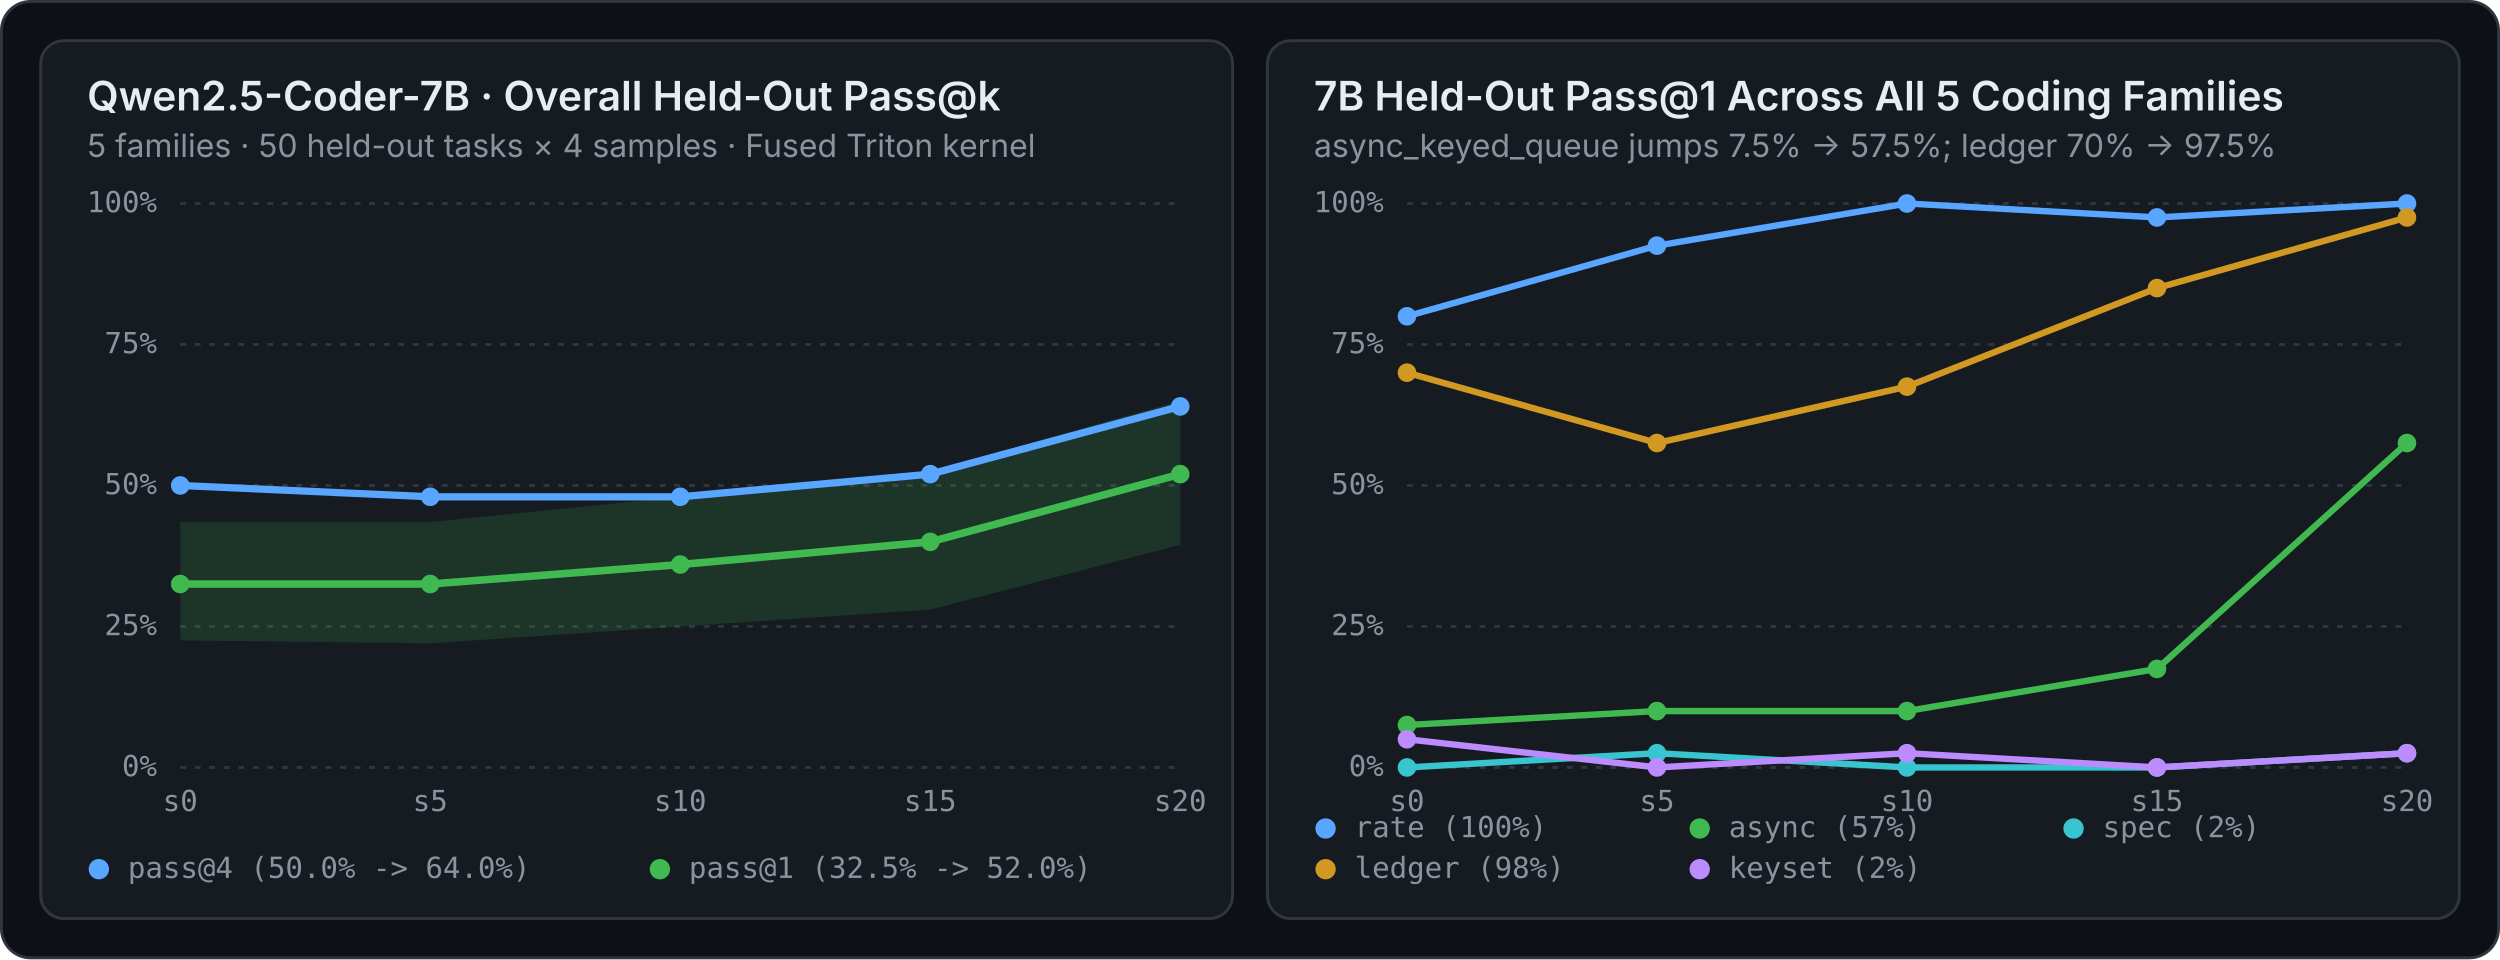
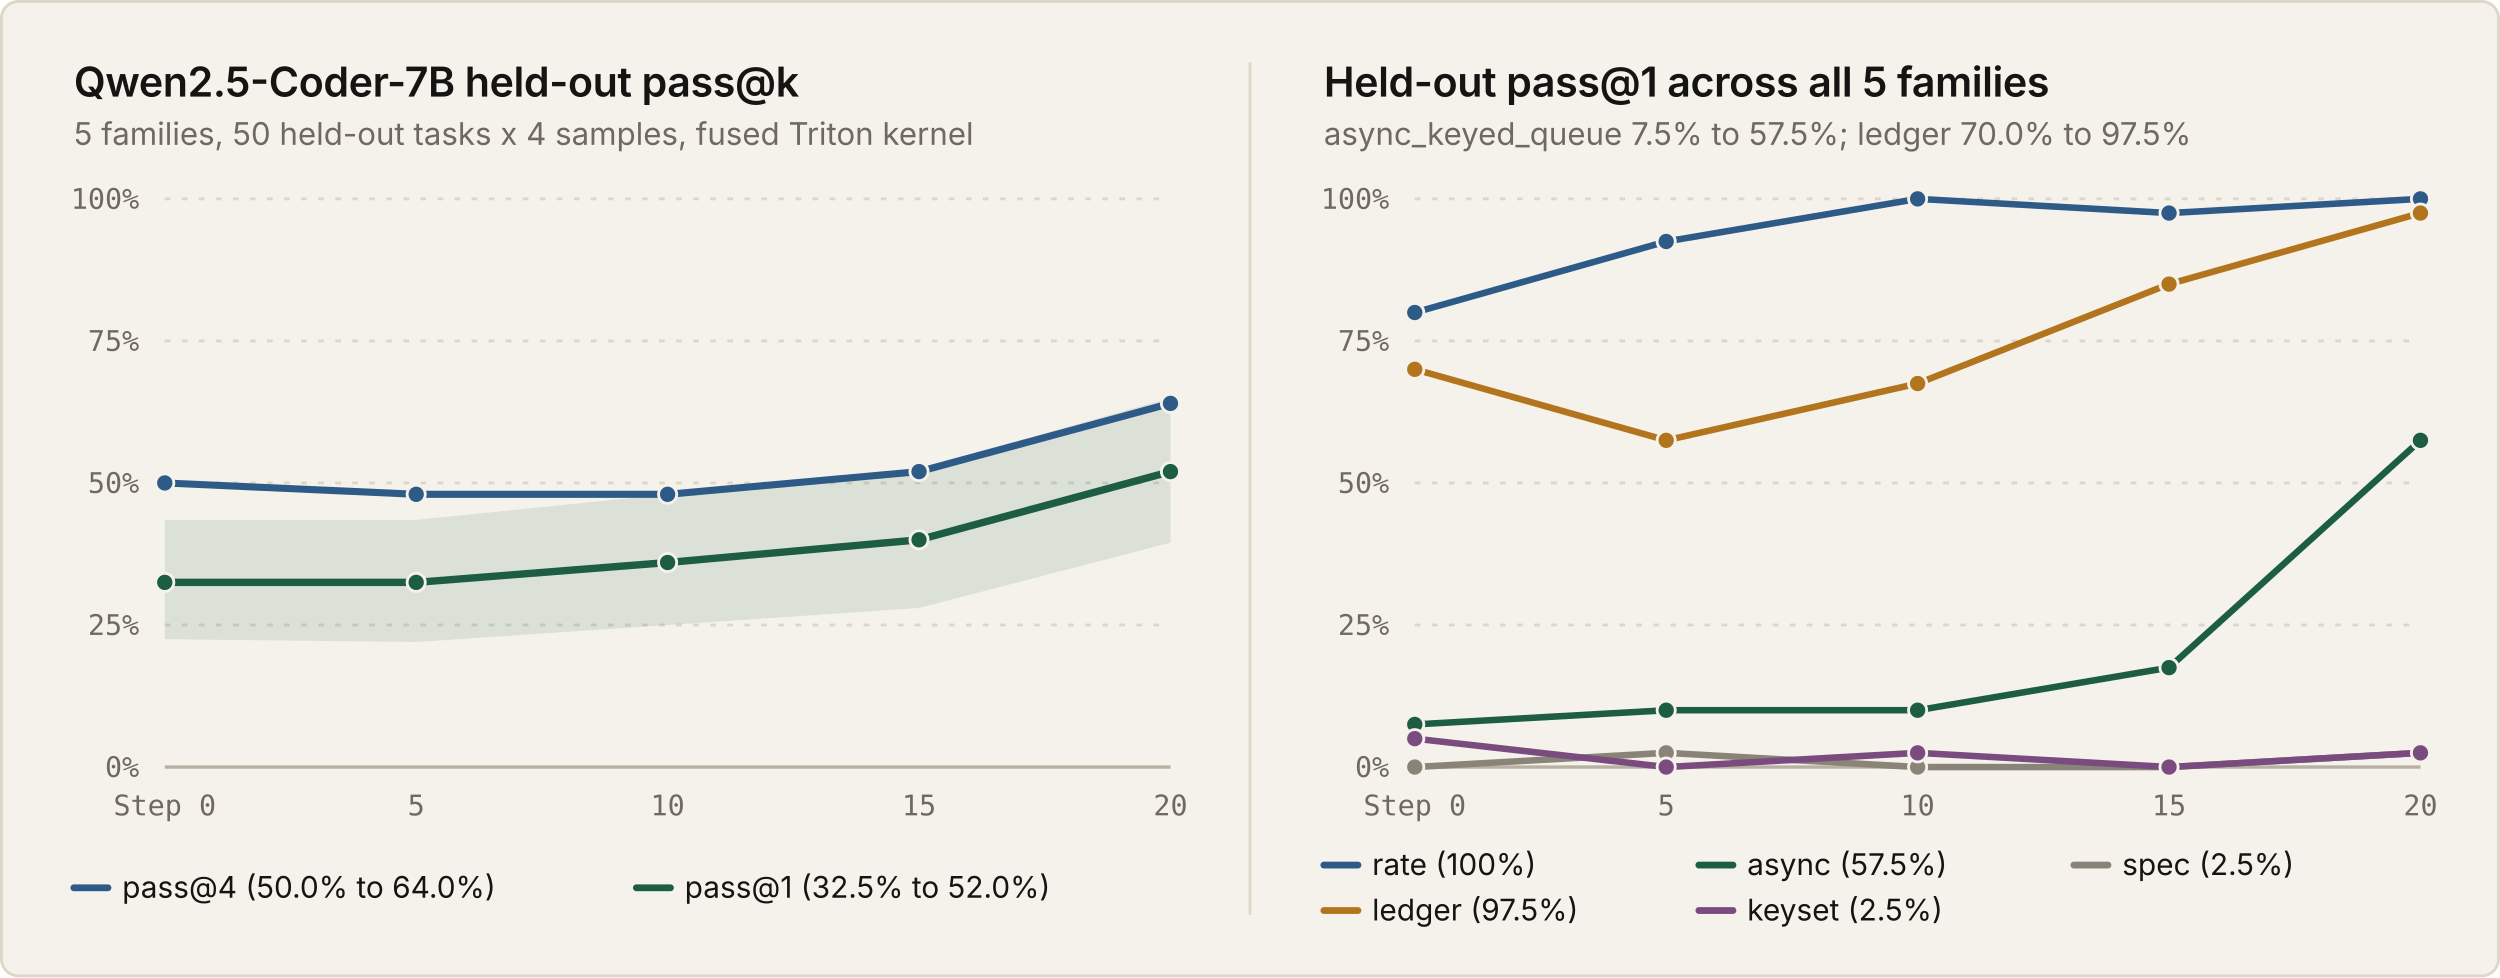
- <svg xmlns="http://www.w3.org/2000/svg" width="860" height="330" viewBox="0 0 860 330" role="img" aria-label="Qwen2.5-Coder-7B 5-Family RLVR Results">
-   <style>text { font-family: ui-monospace, SFMono-Regular, Menlo, Consolas, monospace; }.title { font-family: -apple-system, BlinkMacSystemFont, 'Segoe UI', sans-serif; font-size: 14px; font-weight: 600; fill: #e6edf3; }.sub { font-family: -apple-system, BlinkMacSystemFont, 'Segoe UI', sans-serif; font-size: 11px; fill: #8b949e; }.ax { font-size: 10px; fill: #8b949e; }.lbl { font-size: 11px; fill: #e6edf3; }.grid { stroke: #30363d; stroke-width: 1; stroke-dasharray: 2 3; }</style>
-   <rect x="0.5" y="0.5" width="859" height="329" rx="10" fill="#0d1117" stroke="#30363d" />
-   <rect x="14" y="14" width="410" height="302" rx="8" fill="#161b22" stroke="#30363d" />
-   <text x="30" y="38" class="title">Qwen2.5-Coder-7B · Overall Held-Out Pass@k</text>
-   <text x="30" y="54" class="sub">5 families · 50 held-out tasks × 4 samples · Fused Triton kernel</text>
-   <line x1="62.0" x2="406.0" y1="264.0" y2="264.0" class="grid" />
-   <text x="54.0" y="267.0" text-anchor="end" class="ax">0%</text>
-   <line x1="62.0" x2="406.0" y1="215.5" y2="215.5" class="grid" />
-   <text x="54.0" y="218.5" text-anchor="end" class="ax">25%</text>
-   <line x1="62.0" x2="406.0" y1="167.0" y2="167.0" class="grid" />
-   <text x="54.0" y="170.0" text-anchor="end" class="ax">50%</text>
-   <line x1="62.0" x2="406.0" y1="118.5" y2="118.5" class="grid" />
-   <text x="54.0" y="121.5" text-anchor="end" class="ax">75%</text>
-   <line x1="62.0" x2="406.0" y1="70.0" y2="70.0" class="grid" />
-   <text x="54.0" y="73.0" text-anchor="end" class="ax">100%</text>
-   <text x="62.0" y="279.0" text-anchor="middle" class="ax">s0</text>
-   <text x="148.0" y="279.0" text-anchor="middle" class="ax">s5</text>
-   <text x="234.0" y="279.0" text-anchor="middle" class="ax">s10</text>
-   <text x="320.0" y="279.0" text-anchor="middle" class="ax">s15</text>
-   <text x="406.0" y="279.0" text-anchor="middle" class="ax">s20</text>
-   <polygon points="62.0,179.6 148.0,179.6 234.0,170.9 320.0,162.1 406.0,137.9 406.0,187.4 320.0,209.7 234.0,215.5 148.0,221.3 62.0,220.3" fill="#3fb950" fill-opacity="0.16" />
-   <path d="M62.0,167.0 L148.0,170.9 L234.0,170.9 L320.0,163.1 L406.0,139.8" fill="none" stroke="#58a6ff" stroke-width="2.5" stroke-opacity="1.0" stroke-linejoin="round" stroke-linecap="round" />
-   <circle cx="62.0" cy="167.0" r="3.2" fill="#58a6ff" />
-   <circle cx="148.0" cy="170.9" r="3.2" fill="#58a6ff" />
-   <circle cx="234.0" cy="170.9" r="3.2" fill="#58a6ff" />
-   <circle cx="320.0" cy="163.1" r="3.2" fill="#58a6ff" />
-   <circle cx="406.0" cy="139.8" r="3.2" fill="#58a6ff" />
-   <path d="M62.0,200.9 L148.0,200.9 L234.0,194.2 L320.0,186.4 L406.0,163.1" fill="none" stroke="#3fb950" stroke-width="2.6" stroke-opacity="1.0" stroke-linejoin="round" stroke-linecap="round" />
-   <circle cx="62.0" cy="200.9" r="3.2" fill="#3fb950" />
-   <circle cx="148.0" cy="200.9" r="3.2" fill="#3fb950" />
-   <circle cx="234.0" cy="194.2" r="3.2" fill="#3fb950" />
-   <circle cx="320.0" cy="186.4" r="3.2" fill="#3fb950" />
-   <circle cx="406.0" cy="163.1" r="3.2" fill="#3fb950" />
-   <circle cx="34.0" cy="299.0" r="3.5" fill="#58a6ff" />
-   <text x="44.0" y="302.0" class="ax">pass@4 (50.0% -&gt; 64.0%)</text>
-   <circle cx="227.0" cy="299.0" r="3.5" fill="#3fb950" />
-   <text x="237.0" y="302.0" class="ax">pass@1 (32.5% -&gt; 52.0%)</text>
-   <rect x="436" y="14" width="410" height="302" rx="8" fill="#161b22" stroke="#30363d" />
-   <text x="452" y="38" class="title">7B Held-Out Pass@1 Across All 5 Coding Families</text>
-   <text x="452" y="54" class="sub">async_keyed_queue jumps 7.5% -&gt; 57.5%; ledger 70% -&gt; 97.5%</text>
-   <line x1="484.0" x2="828.0" y1="264.0" y2="264.0" class="grid" />
-   <text x="476.0" y="267.0" text-anchor="end" class="ax">0%</text>
-   <line x1="484.0" x2="828.0" y1="215.5" y2="215.5" class="grid" />
-   <text x="476.0" y="218.5" text-anchor="end" class="ax">25%</text>
-   <line x1="484.0" x2="828.0" y1="167.0" y2="167.0" class="grid" />
-   <text x="476.0" y="170.0" text-anchor="end" class="ax">50%</text>
-   <line x1="484.0" x2="828.0" y1="118.5" y2="118.5" class="grid" />
-   <text x="476.0" y="121.5" text-anchor="end" class="ax">75%</text>
-   <line x1="484.0" x2="828.0" y1="70.0" y2="70.0" class="grid" />
-   <text x="476.0" y="73.0" text-anchor="end" class="ax">100%</text>
-   <text x="484.0" y="279.0" text-anchor="middle" class="ax">s0</text>
-   <text x="570.0" y="279.0" text-anchor="middle" class="ax">s5</text>
-   <text x="656.0" y="279.0" text-anchor="middle" class="ax">s10</text>
-   <text x="742.0" y="279.0" text-anchor="middle" class="ax">s15</text>
-   <text x="828.0" y="279.0" text-anchor="middle" class="ax">s20</text>
-   <path d="M484.0,108.8 L570.0,84.5 L656.0,70.0 L742.0,74.8 L828.0,70.0" fill="none" stroke="#58a6ff" stroke-width="2.2" stroke-opacity="1.0" stroke-linejoin="round" stroke-linecap="round" />
-   <circle cx="484.0" cy="108.8" r="3.2" fill="#58a6ff" />
-   <circle cx="570.0" cy="84.5" r="3.2" fill="#58a6ff" />
-   <circle cx="656.0" cy="70.0" r="3.2" fill="#58a6ff" />
-   <circle cx="742.0" cy="74.8" r="3.2" fill="#58a6ff" />
-   <circle cx="828.0" cy="70.0" r="3.2" fill="#58a6ff" />
-   <path d="M484.0,249.4 L570.0,244.6 L656.0,244.6 L742.0,230.1 L828.0,152.4" fill="none" stroke="#3fb950" stroke-width="2.2" stroke-opacity="1.0" stroke-linejoin="round" stroke-linecap="round" />
-   <circle cx="484.0" cy="249.4" r="3.2" fill="#3fb950" />
-   <circle cx="570.0" cy="244.6" r="3.2" fill="#3fb950" />
-   <circle cx="656.0" cy="244.6" r="3.2" fill="#3fb950" />
-   <circle cx="742.0" cy="230.1" r="3.2" fill="#3fb950" />
-   <circle cx="828.0" cy="152.4" r="3.2" fill="#3fb950" />
-   <path d="M484.0,264.0 L570.0,259.1 L656.0,264.0 L742.0,264.0 L828.0,259.1" fill="none" stroke="#39c5cf" stroke-width="2.2" stroke-opacity="1.0" stroke-linejoin="round" stroke-linecap="round" />
-   <circle cx="484.0" cy="264.0" r="3.2" fill="#39c5cf" />
-   <circle cx="570.0" cy="259.1" r="3.2" fill="#39c5cf" />
-   <circle cx="656.0" cy="264.0" r="3.2" fill="#39c5cf" />
-   <circle cx="742.0" cy="264.0" r="3.2" fill="#39c5cf" />
-   <circle cx="828.0" cy="259.1" r="3.2" fill="#39c5cf" />
-   <path d="M484.0,128.2 L570.0,152.4 L656.0,133.0 L742.0,99.1 L828.0,74.8" fill="none" stroke="#d29922" stroke-width="2.2" stroke-opacity="1.0" stroke-linejoin="round" stroke-linecap="round" />
-   <circle cx="484.0" cy="128.2" r="3.2" fill="#d29922" />
-   <circle cx="570.0" cy="152.4" r="3.2" fill="#d29922" />
-   <circle cx="656.0" cy="133.0" r="3.2" fill="#d29922" />
-   <circle cx="742.0" cy="99.1" r="3.2" fill="#d29922" />
-   <circle cx="828.0" cy="74.8" r="3.2" fill="#d29922" />
-   <path d="M484.0,254.3 L570.0,264.0 L656.0,259.1 L742.0,264.0 L828.0,259.1" fill="none" stroke="#bc8cff" stroke-width="2.2" stroke-opacity="1.0" stroke-linejoin="round" stroke-linecap="round" />
-   <circle cx="484.0" cy="254.3" r="3.2" fill="#bc8cff" />
-   <circle cx="570.0" cy="264.0" r="3.2" fill="#bc8cff" />
-   <circle cx="656.0" cy="259.1" r="3.2" fill="#bc8cff" />
-   <circle cx="742.0" cy="264.0" r="3.2" fill="#bc8cff" />
-   <circle cx="828.0" cy="259.1" r="3.2" fill="#bc8cff" />
-   <circle cx="456.0" cy="285.0" r="3.5" fill="#58a6ff" />
-   <text x="466.0" y="288.0" class="ax">rate (100%)</text>
-   <circle cx="584.7" cy="285.0" r="3.5" fill="#3fb950" />
-   <text x="594.7" y="288.0" class="ax">async (57%)</text>
-   <circle cx="713.3" cy="285.0" r="3.5" fill="#39c5cf" />
-   <text x="723.3" y="288.0" class="ax">spec (2%)</text>
-   <circle cx="456.0" cy="299.0" r="3.5" fill="#d29922" />
-   <text x="466.0" y="302.0" class="ax">ledger (98%)</text>
-   <circle cx="584.7" cy="299.0" r="3.5" fill="#bc8cff" />
-   <text x="594.7" y="302.0" class="ax">keyset (2%)</text>
+ <svg xmlns="http://www.w3.org/2000/svg" width="880" height="344" viewBox="0 0 880 344" role="img" aria-label="Qwen2.5-Coder-7B 5-Family RL Results">
+   <style>text { font-family: ui-monospace, SFMono-Regular, Menlo, Consolas, monospace; }.title { font-family: -apple-system, BlinkMacSystemFont, 'Inter', 'Segoe UI', sans-serif; font-size: 14.5px; font-weight: 600; fill: #141413; letter-spacing: -0.01em; }.sub { font-family: -apple-system, BlinkMacSystemFont, 'Inter', 'Segoe UI', sans-serif; font-size: 11px; fill: #6F6A60; }.ax { font-size: 10px; fill: #6F6A60; }.leg { font-family: -apple-system, BlinkMacSystemFont, 'Inter', 'Segoe UI', sans-serif; font-size: 10.5px; fill: #141413; }.lbl { font-family: -apple-system, BlinkMacSystemFont, 'Inter', 'Segoe UI', sans-serif; font-size: 11.5px; font-weight: 500; fill: #141413; }.grid { stroke: #DDD6C9; stroke-width: 1; stroke-dasharray: 2 4; }.axis { stroke: #B8B0A2; stroke-width: 1.2; }</style>
+   <rect x="0.5" y="0.5" width="879" height="343" rx="6" fill="#F5F2EB" stroke="#DDD6C9" />
+   <line x1="440.0" x2="440.0" y1="22" y2="322" stroke="#DDD6C9" stroke-width="1" />
+   <text x="26" y="34" class="title">Qwen2.5-Coder-7B held-out pass@k</text>
+   <text x="26" y="51" class="sub">5 families, 50 held-out tasks x 4 samples, fused Triton kernel</text>
+   <line x1="58.0" x2="412.0" y1="270.0" y2="270.0" class="axis" />
+   <text x="49.0" y="273.5" text-anchor="end" class="ax">0%</text>
+   <line x1="58.0" x2="412.0" y1="220.0" y2="220.0" class="grid" />
+   <text x="49.0" y="223.5" text-anchor="end" class="ax">25%</text>
+   <line x1="58.0" x2="412.0" y1="170.0" y2="170.0" class="grid" />
+   <text x="49.0" y="173.5" text-anchor="end" class="ax">50%</text>
+   <line x1="58.0" x2="412.0" y1="120.0" y2="120.0" class="grid" />
+   <text x="49.0" y="123.5" text-anchor="end" class="ax">75%</text>
+   <line x1="58.0" x2="412.0" y1="70.0" y2="70.0" class="grid" />
+   <text x="49.0" y="73.5" text-anchor="end" class="ax">100%</text>
+   <text x="58.0" y="287.0" text-anchor="middle" class="ax">Step 0</text>
+   <text x="146.5" y="287.0" text-anchor="middle" class="ax">5</text>
+   <text x="235.0" y="287.0" text-anchor="middle" class="ax">10</text>
+   <text x="323.5" y="287.0" text-anchor="middle" class="ax">15</text>
+   <text x="412.0" y="287.0" text-anchor="middle" class="ax">20</text>
+   <polygon points="58.0,183.0 146.5,183.0 235.0,174.0 323.5,165.0 412.0,140.0 412.0,191.0 323.5,214.0 235.0,220.0 146.5,226.0 58.0,225.0" fill="#1C5D43" fill-opacity="0.12" />
+   <path d="M58.0,170.0 L146.5,174.0 L235.0,174.0 L323.5,166.0 L412.0,142.0" fill="none" stroke="#2E5A88" stroke-width="2.5" stroke-opacity="1.0" stroke-linejoin="round" stroke-linecap="round" />
+   <circle cx="58.0" cy="170.0" r="3.2" fill="#2E5A88" stroke="#F5F2EB" stroke-width="1" />
+   <circle cx="146.5" cy="174.0" r="3.2" fill="#2E5A88" stroke="#F5F2EB" stroke-width="1" />
+   <circle cx="235.0" cy="174.0" r="3.2" fill="#2E5A88" stroke="#F5F2EB" stroke-width="1" />
+   <circle cx="323.5" cy="166.0" r="3.2" fill="#2E5A88" stroke="#F5F2EB" stroke-width="1" />
+   <circle cx="412.0" cy="142.0" r="3.2" fill="#2E5A88" stroke="#F5F2EB" stroke-width="1" />
+   <path d="M58.0,205.0 L146.5,205.0 L235.0,198.0 L323.5,190.0 L412.0,166.0" fill="none" stroke="#1C5D43" stroke-width="2.6" stroke-opacity="1.0" stroke-linejoin="round" stroke-linecap="round" />
+   <circle cx="58.0" cy="205.0" r="3.2" fill="#1C5D43" stroke="#F5F2EB" stroke-width="1" />
+   <circle cx="146.5" cy="205.0" r="3.2" fill="#1C5D43" stroke="#F5F2EB" stroke-width="1" />
+   <circle cx="235.0" cy="198.0" r="3.2" fill="#1C5D43" stroke="#F5F2EB" stroke-width="1" />
+   <circle cx="323.5" cy="190.0" r="3.2" fill="#1C5D43" stroke="#F5F2EB" stroke-width="1" />
+   <circle cx="412.0" cy="166.0" r="3.2" fill="#1C5D43" stroke="#F5F2EB" stroke-width="1" />
+   <line x1="26.0" x2="38.0" y1="312.5" y2="312.5" stroke="#2E5A88" stroke-width="2.4" stroke-linecap="round" />
+   <text x="43.0" y="316.0" class="leg">pass@4 (50.0% to 64.0%)</text>
+   <line x1="224.0" x2="236.0" y1="312.5" y2="312.5" stroke="#1C5D43" stroke-width="2.4" stroke-linecap="round" />
+   <text x="241.0" y="316.0" class="leg">pass@1 (32.5% to 52.0%)</text>
+   <text x="466" y="34" class="title">Held-out pass@1 across all 5 families</text>
+   <text x="466" y="51" class="sub">async_keyed_queue 7.5% to 57.5%; ledger 70.0% to 97.5%</text>
+   <line x1="498.0" x2="852.0" y1="270.0" y2="270.0" class="axis" />
+   <text x="489.0" y="273.5" text-anchor="end" class="ax">0%</text>
+   <line x1="498.0" x2="852.0" y1="220.0" y2="220.0" class="grid" />
+   <text x="489.0" y="223.5" text-anchor="end" class="ax">25%</text>
+   <line x1="498.0" x2="852.0" y1="170.0" y2="170.0" class="grid" />
+   <text x="489.0" y="173.5" text-anchor="end" class="ax">50%</text>
+   <line x1="498.0" x2="852.0" y1="120.0" y2="120.0" class="grid" />
+   <text x="489.0" y="123.5" text-anchor="end" class="ax">75%</text>
+   <line x1="498.0" x2="852.0" y1="70.0" y2="70.0" class="grid" />
+   <text x="489.0" y="73.5" text-anchor="end" class="ax">100%</text>
+   <text x="498.0" y="287.0" text-anchor="middle" class="ax">Step 0</text>
+   <text x="586.5" y="287.0" text-anchor="middle" class="ax">5</text>
+   <text x="675.0" y="287.0" text-anchor="middle" class="ax">10</text>
+   <text x="763.5" y="287.0" text-anchor="middle" class="ax">15</text>
+   <text x="852.0" y="287.0" text-anchor="middle" class="ax">20</text>
+   <path d="M498.0,110.0 L586.5,85.0 L675.0,70.0 L763.5,75.0 L852.0,70.0" fill="none" stroke="#2E5A88" stroke-width="2.3" stroke-opacity="1.0" stroke-linejoin="round" stroke-linecap="round" />
+   <circle cx="498.0" cy="110.0" r="3.2" fill="#2E5A88" stroke="#F5F2EB" stroke-width="1" />
+   <circle cx="586.5" cy="85.0" r="3.2" fill="#2E5A88" stroke="#F5F2EB" stroke-width="1" />
+   <circle cx="675.0" cy="70.0" r="3.2" fill="#2E5A88" stroke="#F5F2EB" stroke-width="1" />
+   <circle cx="763.5" cy="75.0" r="3.2" fill="#2E5A88" stroke="#F5F2EB" stroke-width="1" />
+   <circle cx="852.0" cy="70.0" r="3.2" fill="#2E5A88" stroke="#F5F2EB" stroke-width="1" />
+   <path d="M498.0,255.0 L586.5,250.0 L675.0,250.0 L763.5,235.0 L852.0,155.0" fill="none" stroke="#1C5D43" stroke-width="2.3" stroke-opacity="1.0" stroke-linejoin="round" stroke-linecap="round" />
+   <circle cx="498.0" cy="255.0" r="3.2" fill="#1C5D43" stroke="#F5F2EB" stroke-width="1" />
+   <circle cx="586.5" cy="250.0" r="3.2" fill="#1C5D43" stroke="#F5F2EB" stroke-width="1" />
+   <circle cx="675.0" cy="250.0" r="3.2" fill="#1C5D43" stroke="#F5F2EB" stroke-width="1" />
+   <circle cx="763.5" cy="235.0" r="3.2" fill="#1C5D43" stroke="#F5F2EB" stroke-width="1" />
+   <circle cx="852.0" cy="155.0" r="3.2" fill="#1C5D43" stroke="#F5F2EB" stroke-width="1" />
+   <path d="M498.0,270.0 L586.5,265.0 L675.0,270.0 L763.5,270.0 L852.0,265.0" fill="none" stroke="#8A8377" stroke-width="2.3" stroke-opacity="1.0" stroke-linejoin="round" stroke-linecap="round" />
+   <circle cx="498.0" cy="270.0" r="3.2" fill="#8A8377" stroke="#F5F2EB" stroke-width="1" />
+   <circle cx="586.5" cy="265.0" r="3.2" fill="#8A8377" stroke="#F5F2EB" stroke-width="1" />
+   <circle cx="675.0" cy="270.0" r="3.2" fill="#8A8377" stroke="#F5F2EB" stroke-width="1" />
+   <circle cx="763.5" cy="270.0" r="3.2" fill="#8A8377" stroke="#F5F2EB" stroke-width="1" />
+   <circle cx="852.0" cy="265.0" r="3.2" fill="#8A8377" stroke="#F5F2EB" stroke-width="1" />
+   <path d="M498.0,130.0 L586.5,155.0 L675.0,135.0 L763.5,100.0 L852.0,75.0" fill="none" stroke="#B3741E" stroke-width="2.3" stroke-opacity="1.0" stroke-linejoin="round" stroke-linecap="round" />
+   <circle cx="498.0" cy="130.0" r="3.2" fill="#B3741E" stroke="#F5F2EB" stroke-width="1" />
+   <circle cx="586.5" cy="155.0" r="3.2" fill="#B3741E" stroke="#F5F2EB" stroke-width="1" />
+   <circle cx="675.0" cy="135.0" r="3.2" fill="#B3741E" stroke="#F5F2EB" stroke-width="1" />
+   <circle cx="763.5" cy="100.0" r="3.2" fill="#B3741E" stroke="#F5F2EB" stroke-width="1" />
+   <circle cx="852.0" cy="75.0" r="3.2" fill="#B3741E" stroke="#F5F2EB" stroke-width="1" />
+   <path d="M498.0,260.0 L586.5,270.0 L675.0,265.0 L763.5,270.0 L852.0,265.0" fill="none" stroke="#7A4B7F" stroke-width="2.3" stroke-opacity="1.0" stroke-linejoin="round" stroke-linecap="round" />
+   <circle cx="498.0" cy="260.0" r="3.2" fill="#7A4B7F" stroke="#F5F2EB" stroke-width="1" />
+   <circle cx="586.5" cy="270.0" r="3.2" fill="#7A4B7F" stroke="#F5F2EB" stroke-width="1" />
+   <circle cx="675.0" cy="265.0" r="3.2" fill="#7A4B7F" stroke="#F5F2EB" stroke-width="1" />
+   <circle cx="763.5" cy="270.0" r="3.2" fill="#7A4B7F" stroke="#F5F2EB" stroke-width="1" />
+   <circle cx="852.0" cy="265.0" r="3.2" fill="#7A4B7F" stroke="#F5F2EB" stroke-width="1" />
+   <line x1="466.0" x2="478.0" y1="304.5" y2="304.5" stroke="#2E5A88" stroke-width="2.4" stroke-linecap="round" />
+   <text x="483.0" y="308.0" class="leg">rate (100%)</text>
+   <line x1="598.0" x2="610.0" y1="304.5" y2="304.5" stroke="#1C5D43" stroke-width="2.4" stroke-linecap="round" />
+   <text x="615.0" y="308.0" class="leg">async (57.5%)</text>
+   <line x1="730.0" x2="742.0" y1="304.5" y2="304.5" stroke="#8A8377" stroke-width="2.4" stroke-linecap="round" />
+   <text x="747.0" y="308.0" class="leg">spec (2.5%)</text>
+   <line x1="466.0" x2="478.0" y1="320.5" y2="320.5" stroke="#B3741E" stroke-width="2.4" stroke-linecap="round" />
+   <text x="483.0" y="324.0" class="leg">ledger (97.5%)</text>
+   <line x1="598.0" x2="610.0" y1="320.5" y2="320.5" stroke="#7A4B7F" stroke-width="2.4" stroke-linecap="round" />
+   <text x="615.0" y="324.0" class="leg">keyset (2.5%)</text>
</svg>
